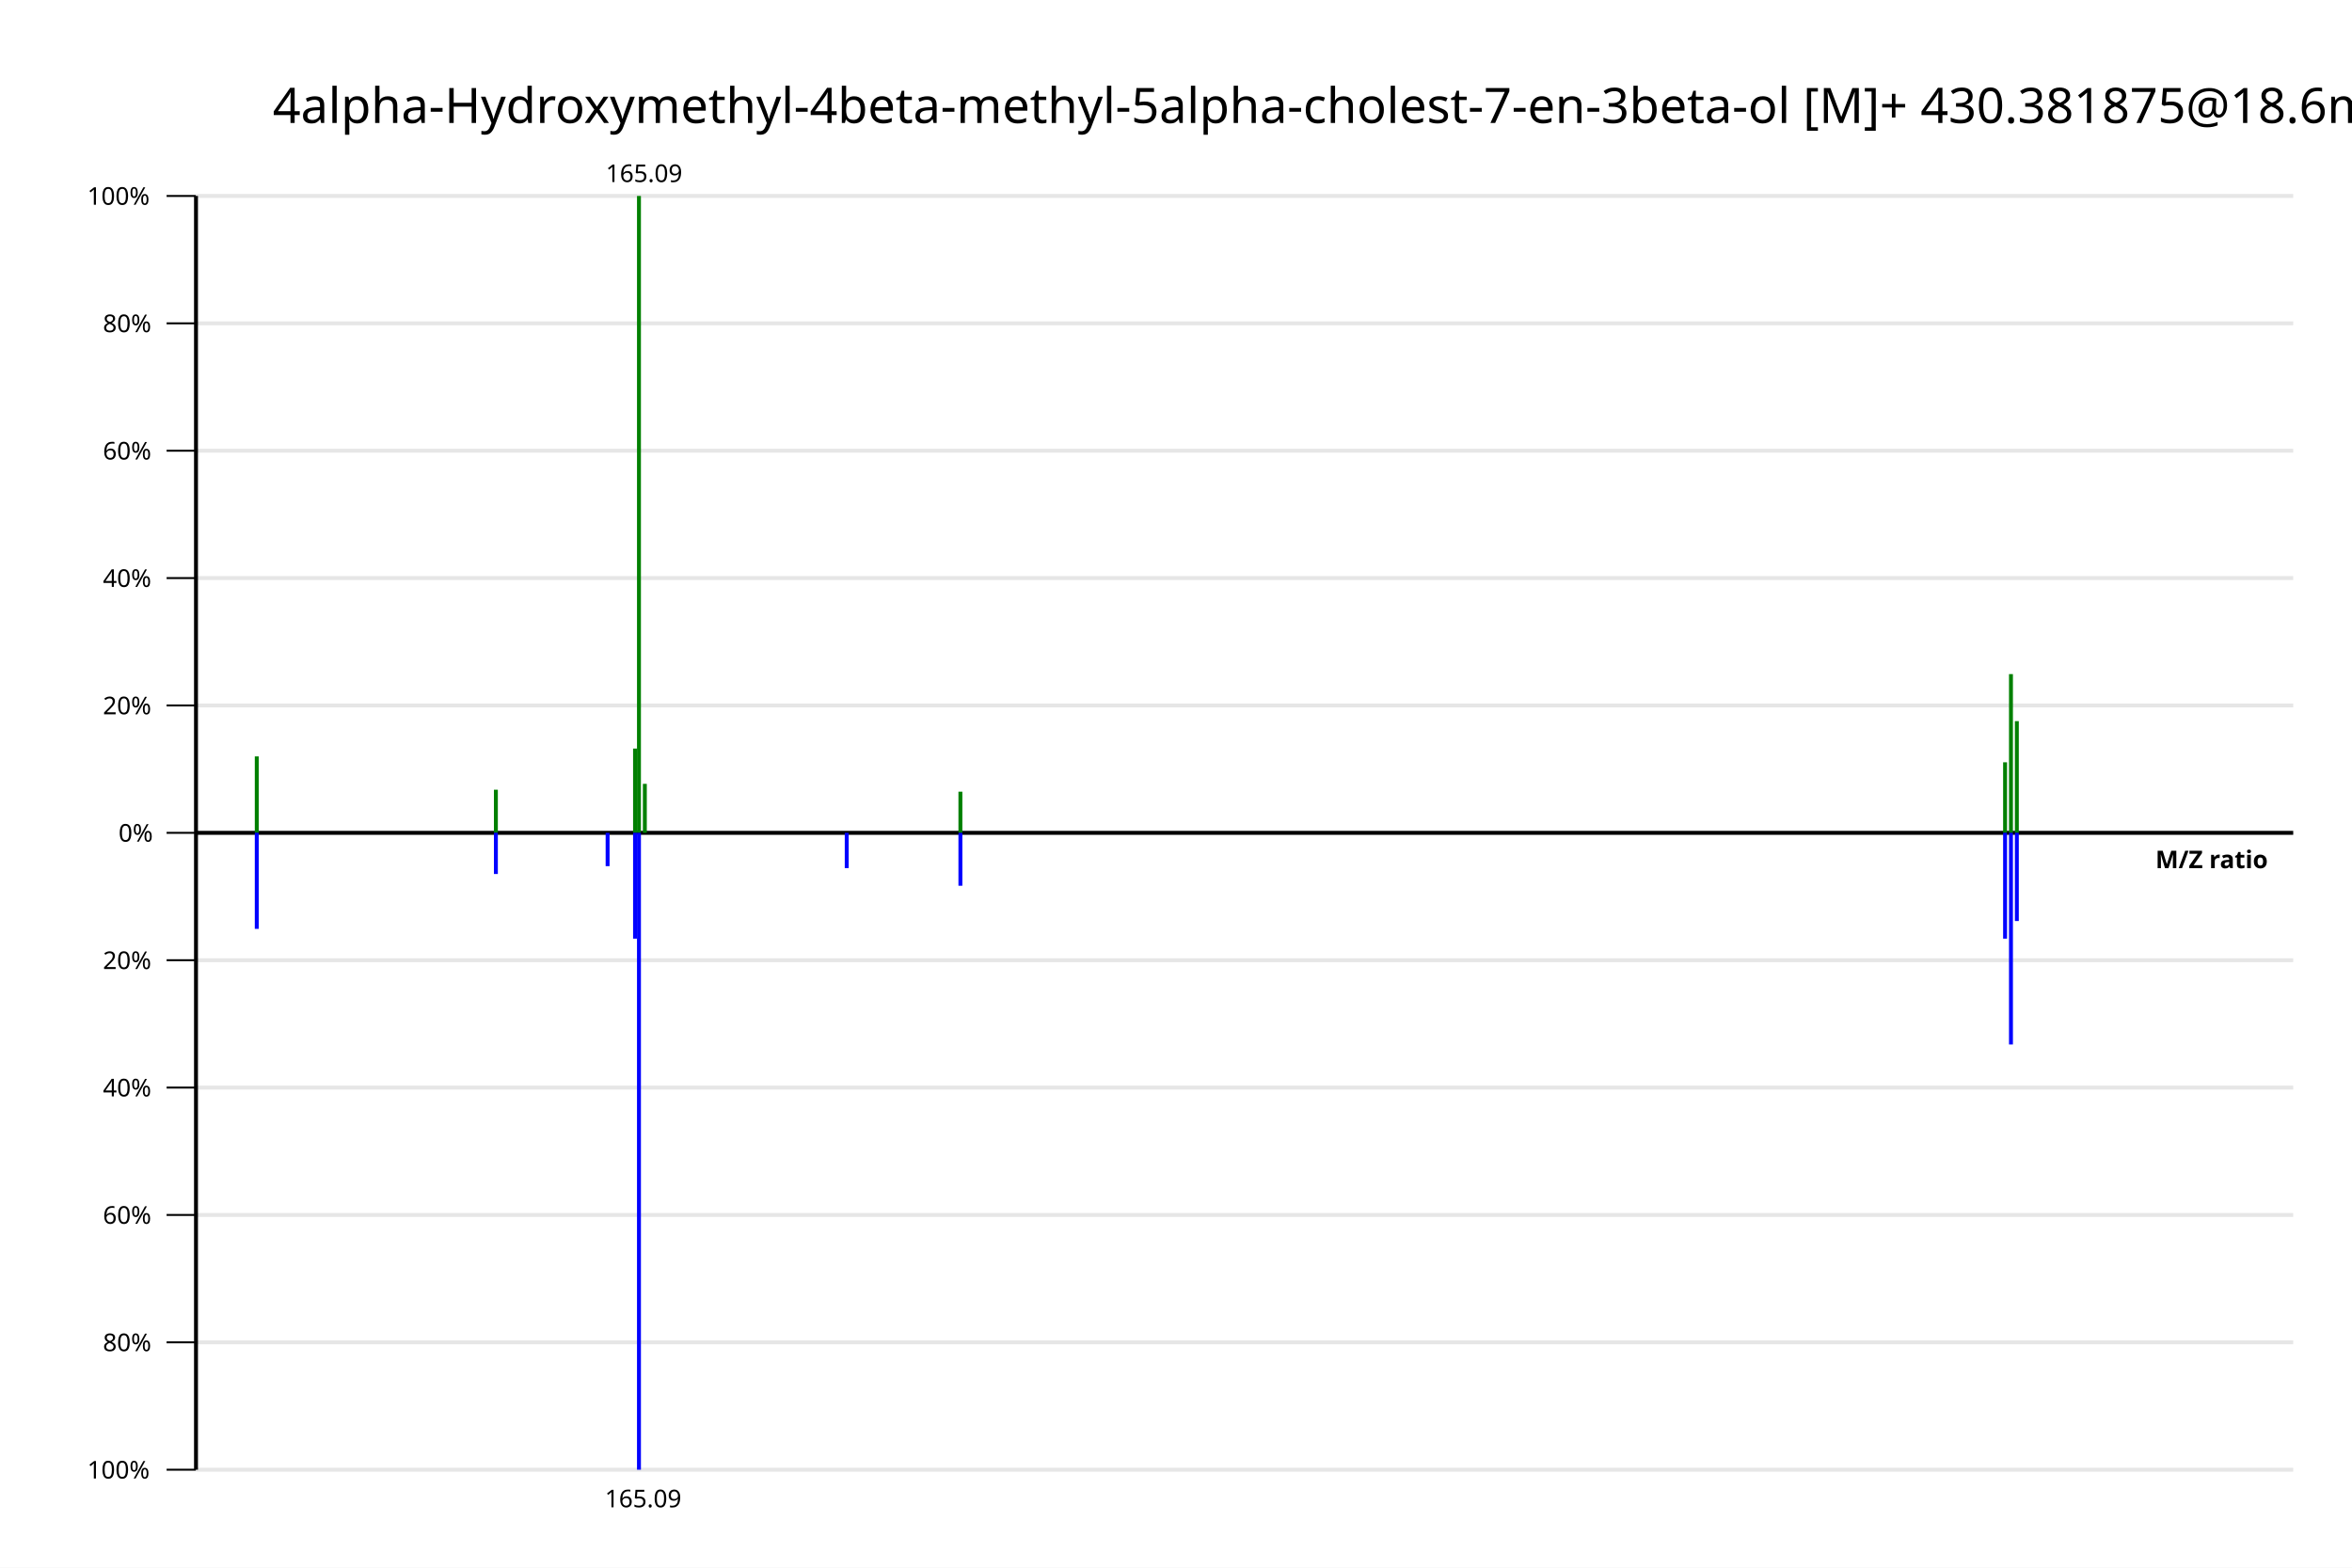
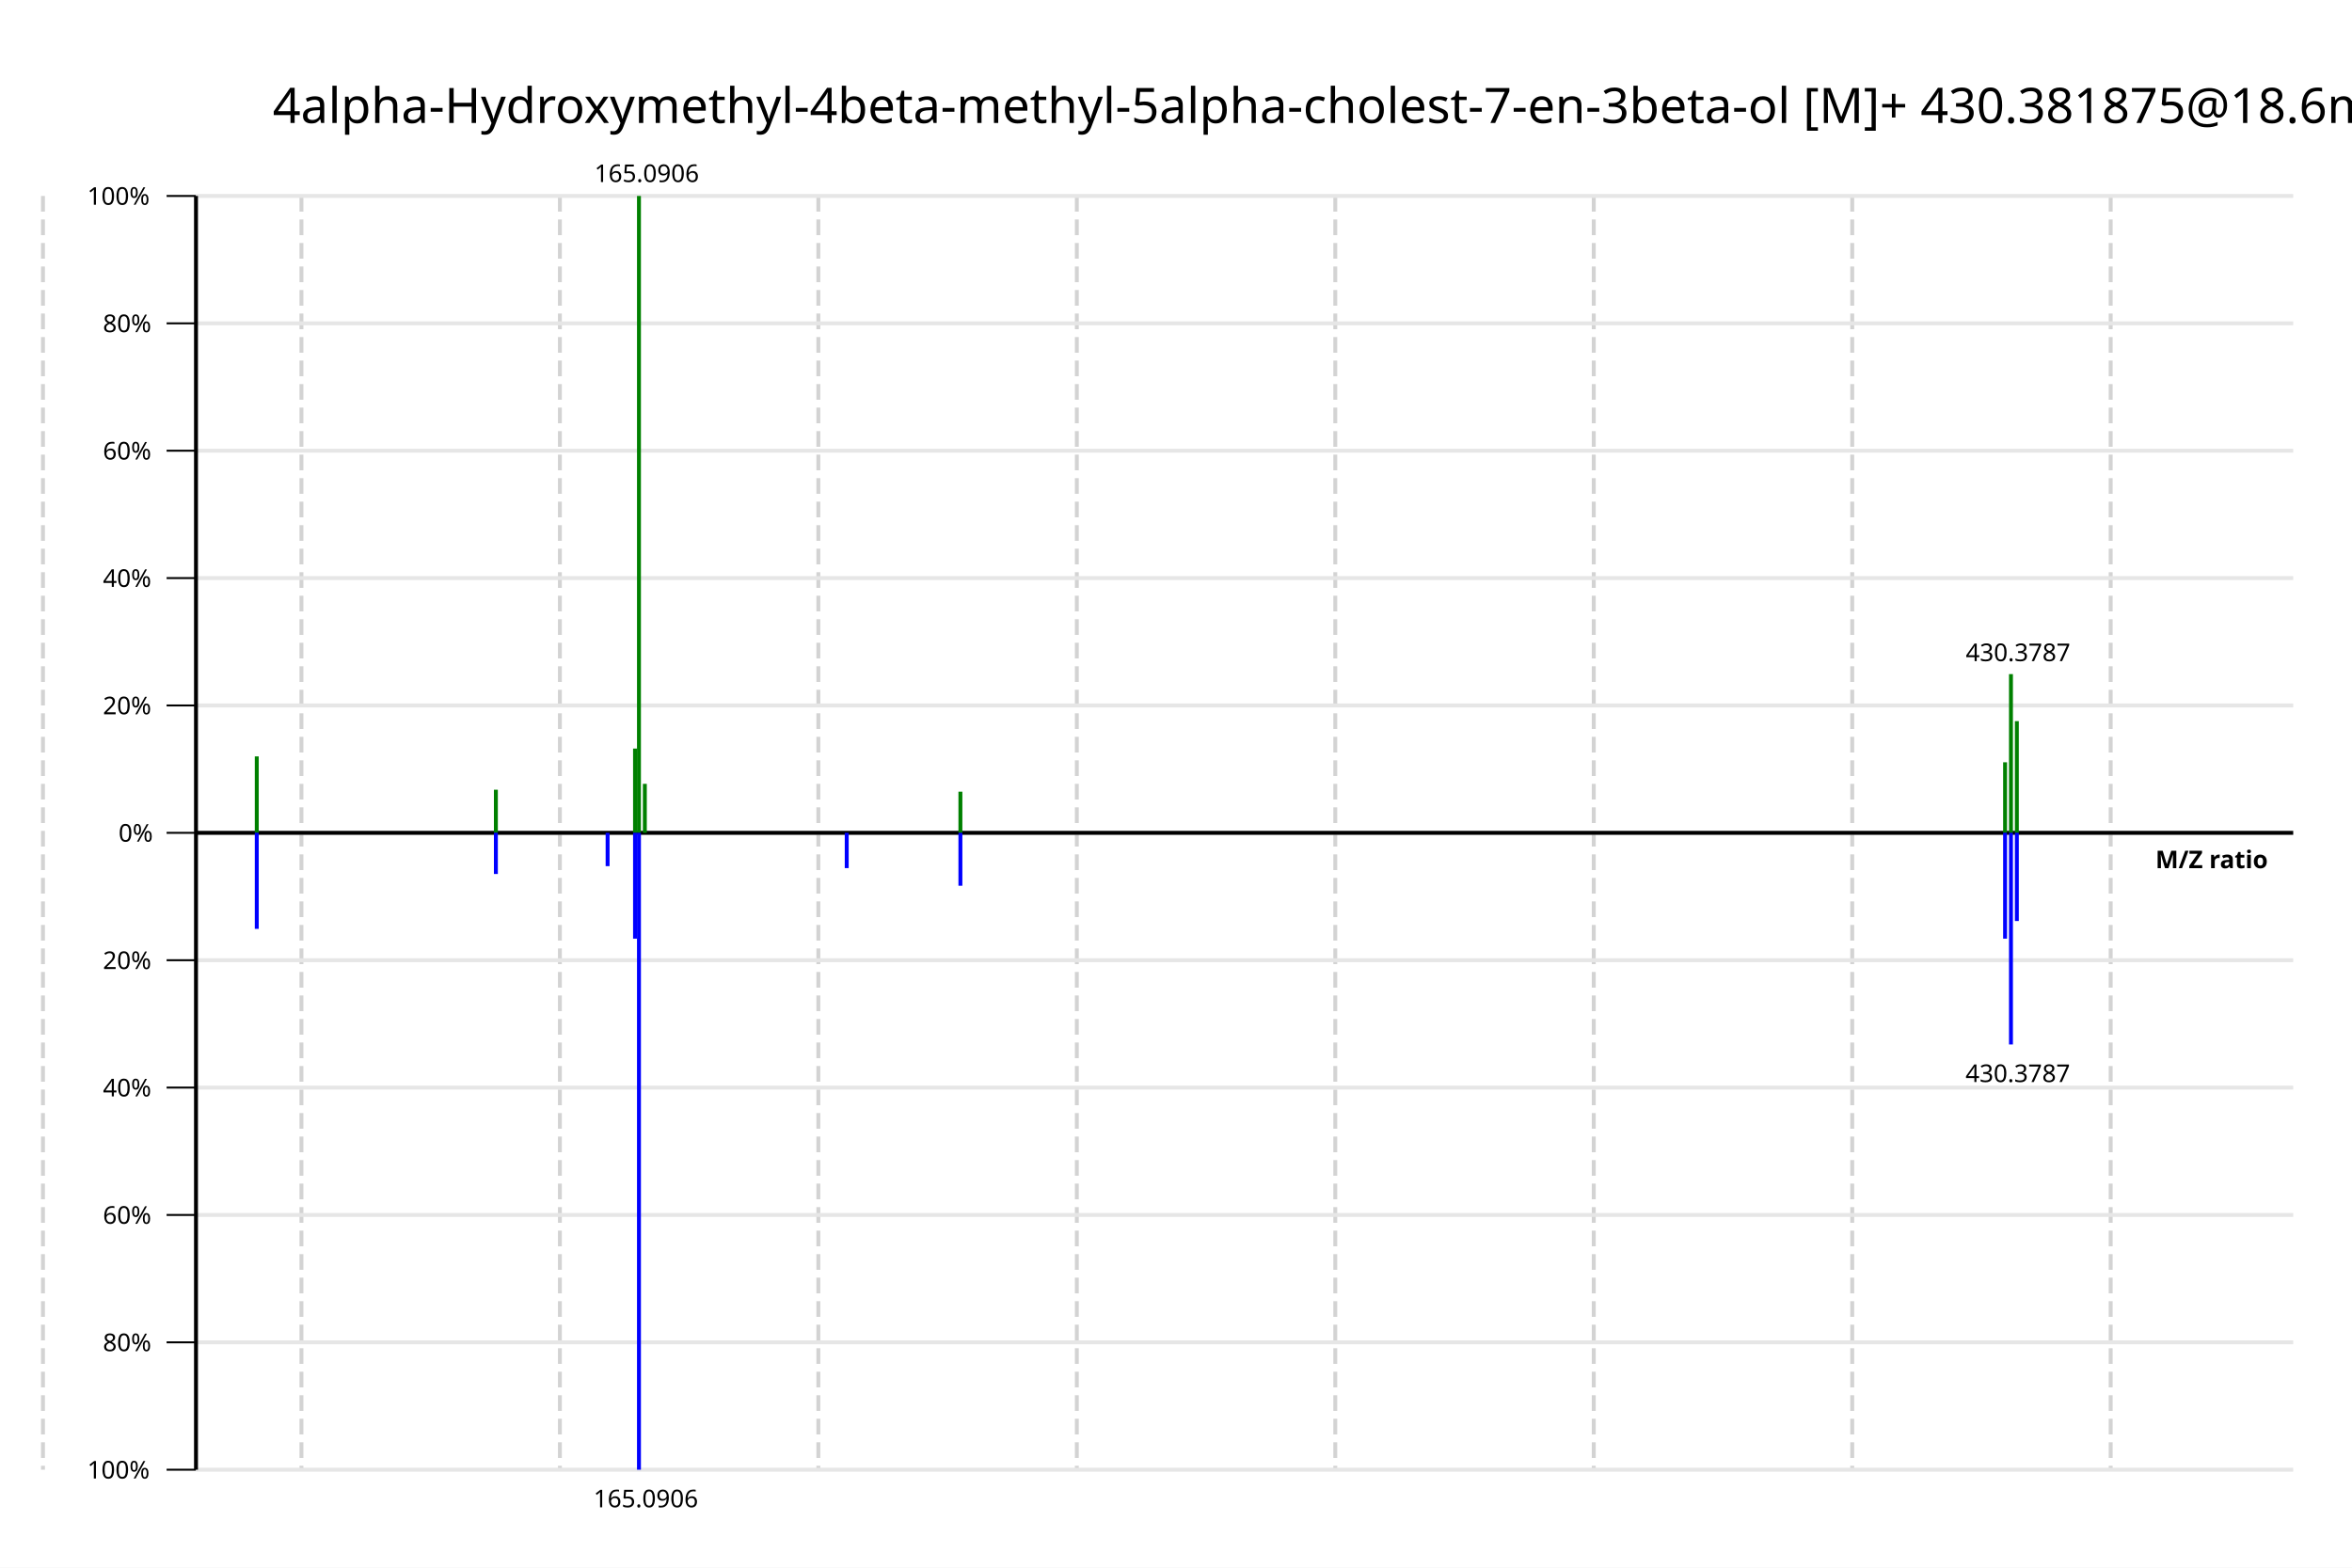
<svg xmlns="http://www.w3.org/2000/svg" preserveAspectRatio="xMaxYMax" width="1200" height="800" viewBox="0 0 1200 800">
  <rect x="0" y="0" width="1200" height="800" style="fill: #FFFFFF" />
+   <line x1="21.922" x2="21.922" y1="100" y2="750" style="stroke: #D3D3D3; stroke-width: 2; stroke-dash: dash;" stroke-dasharray="8 4" />
+   <line x1="153.791" x2="153.791" y1="100" y2="750" style="stroke: #D3D3D3; stroke-width: 2; stroke-dash: dash;" stroke-dasharray="8 4" />
+   <line x1="285.661" x2="285.661" y1="100" y2="750" style="stroke: #D3D3D3; stroke-width: 2; stroke-dash: dash;" stroke-dasharray="8 4" />
+   <line x1="417.53" x2="417.53" y1="100" y2="750" style="stroke: #D3D3D3; stroke-width: 2; stroke-dash: dash;" stroke-dasharray="8 4" />
+   <line x1="549.4" x2="549.4" y1="100" y2="750" style="stroke: #D3D3D3; stroke-width: 2; stroke-dash: dash;" stroke-dasharray="8 4" />
+   <line x1="681.269" x2="681.269" y1="100" y2="750" style="stroke: #D3D3D3; stroke-width: 2; stroke-dash: dash;" stroke-dasharray="8 4" />
+   <line x1="813.139" x2="813.139" y1="100" y2="750" style="stroke: #D3D3D3; stroke-width: 2; stroke-dash: dash;" stroke-dasharray="8 4" />
+   <line x1="945.009" x2="945.009" y1="100" y2="750" style="stroke: #D3D3D3; stroke-width: 2; stroke-dash: dash;" stroke-dasharray="8 4" />
+   <line x1="1076.878" x2="1076.878" y1="100" y2="750" style="stroke: #D3D3D3; stroke-width: 2; stroke-dash: dash;" stroke-dasharray="8 4" />
+   <line x1="1208.748" x2="1208.748" y1="100" y2="750" style="stroke: #D3D3D3; stroke-width: 2; stroke-dash: dash;" stroke-dasharray="8 4" />
  <line x1="100" x2="85" y1="425" y2="425" style="stroke: #000000; stroke-width: 1; stroke-dash: solid;" />
  <line x1="100" x2="1170" y1="425" y2="425" style="stroke: #E6E6E6; stroke-width: 2; stroke-dash: solid;" />
  <text x="60.488" y="429.495" style="font-style: normal;font-size: 12.5px;font-family: Microsoft YaHei;color: black;fill: #000000;">0%</text>
  <line x1="100" x2="85" y1="360" y2="360" style="stroke: #000000; stroke-width: 1; stroke-dash: solid;" />
  <line x1="100" x2="1170" y1="360" y2="360" style="stroke: #E6E6E6; stroke-width: 2; stroke-dash: solid;" />
  <text x="52.502" y="364.495" style="font-style: normal;font-size: 12.5px;font-family: Microsoft YaHei;color: black;fill: #000000;">20%</text>
  <line x1="100" x2="85" y1="490" y2="490" style="stroke: #000000; stroke-width: 1; stroke-dash: solid;" />
  <line x1="100" x2="1170" y1="490" y2="490" style="stroke: #E6E6E6; stroke-width: 2; stroke-dash: solid;" />
  <text x="52.502" y="494.495" style="font-style: normal;font-size: 12.5px;font-family: Microsoft YaHei;color: black;fill: #000000;">20%</text>
  <line x1="100" x2="85" y1="295" y2="295" style="stroke: #000000; stroke-width: 1; stroke-dash: solid;" />
  <line x1="100" x2="1170" y1="295" y2="295" style="stroke: #E6E6E6; stroke-width: 2; stroke-dash: solid;" />
  <text x="52.502" y="299.495" style="font-style: normal;font-size: 12.5px;font-family: Microsoft YaHei;color: black;fill: #000000;">40%</text>
  <line x1="100" x2="85" y1="555" y2="555" style="stroke: #000000; stroke-width: 1; stroke-dash: solid;" />
  <line x1="100" x2="1170" y1="555" y2="555" style="stroke: #E6E6E6; stroke-width: 2; stroke-dash: solid;" />
  <text x="52.502" y="559.495" style="font-style: normal;font-size: 12.5px;font-family: Microsoft YaHei;color: black;fill: #000000;">40%</text>
  <line x1="100" x2="85" y1="230" y2="230" style="stroke: #000000; stroke-width: 1; stroke-dash: solid;" />
  <line x1="100" x2="1170" y1="230" y2="230" style="stroke: #E6E6E6; stroke-width: 2; stroke-dash: solid;" />
  <text x="52.502" y="234.495" style="font-style: normal;font-size: 12.5px;font-family: Microsoft YaHei;color: black;fill: #000000;">60%</text>
  <line x1="100" x2="85" y1="620" y2="620" style="stroke: #000000; stroke-width: 1; stroke-dash: solid;" />
  <line x1="100" x2="1170" y1="620" y2="620" style="stroke: #E6E6E6; stroke-width: 2; stroke-dash: solid;" />
  <text x="52.502" y="624.495" style="font-style: normal;font-size: 12.5px;font-family: Microsoft YaHei;color: black;fill: #000000;">60%</text>
  <line x1="100" x2="85" y1="165" y2="165" style="stroke: #000000; stroke-width: 1; stroke-dash: solid;" />
  <line x1="100" x2="1170" y1="165" y2="165" style="stroke: #E6E6E6; stroke-width: 2; stroke-dash: solid;" />
  <text x="52.502" y="169.495" style="font-style: normal;font-size: 12.5px;font-family: Microsoft YaHei;color: black;fill: #000000;">80%</text>
  <line x1="100" x2="85" y1="685" y2="685" style="stroke: #000000; stroke-width: 1; stroke-dash: solid;" />
  <line x1="100" x2="1170" y1="685" y2="685" style="stroke: #E6E6E6; stroke-width: 2; stroke-dash: solid;" />
  <text x="52.502" y="689.495" style="font-style: normal;font-size: 12.5px;font-family: Microsoft YaHei;color: black;fill: #000000;">80%</text>
  <line x1="100" x2="85" y1="100" y2="100" style="stroke: #000000; stroke-width: 1; stroke-dash: solid;" />
  <line x1="100" x2="1170" y1="100" y2="100" style="stroke: #E6E6E6; stroke-width: 2; stroke-dash: solid;" />
  <text x="44.516" y="104.495" style="font-style: normal;font-size: 12.5px;font-family: Microsoft YaHei;color: black;fill: #000000;">100%</text>
  <line x1="100" x2="85" y1="750" y2="750" style="stroke: #000000; stroke-width: 1; stroke-dash: solid;" />
  <line x1="100" x2="1170" y1="750" y2="750" style="stroke: #E6E6E6; stroke-width: 2; stroke-dash: solid;" />
  <text x="44.516" y="754.495" style="font-style: normal;font-size: 12.5px;font-family: Microsoft YaHei;color: black;fill: #000000;">100%</text>
  <line x1="100" x2="100" y1="100" y2="750" style="stroke: #000000; stroke-width: 2; stroke-dash: solid;" />
  <text x="50.004" y="502.399" style="font-style: strong;font-weight:bold;font-size: 12.5px;font-family: Microsoft YaHei;color: black;fill: #000000;transform-origin: 50.004px 502.399px;" transform="rotate(-90)">Relative Intensity(%)</text>
  <line x1="100" x2="1170" y1="425" y2="425" style="stroke: #000000; stroke-width: 2; stroke-dash: solid;" />
  <text x="1099.708" y="443.054" style="font-style: strong;font-weight:bold;font-size: 12.5px;font-family: Microsoft YaHei;color: black;fill: #000000;">M/Z ratio</text>
  <rect x="130" y="386" width="2" height="39" style="fill: #008000" />
  <rect x="252" y="403" width="2" height="22" style="fill: #008000" />
  <rect x="323" y="382" width="2" height="43" style="fill: #008000" />
  <rect x="325" y="100" width="2" height="325" style="fill: #008000" />
  <rect x="328" y="400" width="2" height="25" style="fill: #008000" />
  <rect x="489" y="404" width="2" height="21" style="fill: #008000" />
  <rect x="1022" y="389" width="2" height="36" style="fill: #008000" />
  <rect x="1025" y="344" width="2" height="81" style="fill: #008000" />
  <rect x="1028" y="368" width="2" height="57" style="fill: #008000" />
  <rect x="130" y="425" width="2" height="49" style="fill: #0000FF" />
  <rect x="252" y="425" width="2" height="21" style="fill: #0000FF" />
  <rect x="309" y="425" width="2" height="17" style="fill: #0000FF" />
  <rect x="323" y="425" width="2" height="54" style="fill: #0000FF" />
  <rect x="325" y="425" width="2" height="325" style="fill: #0000FF" />
  <rect x="431" y="425" width="2" height="18" style="fill: #0000FF" />
  <rect x="489" y="425" width="2" height="27" style="fill: #0000FF" />
  <rect x="1022" y="425" width="2" height="54" style="fill: #0000FF" />
  <rect x="1025" y="425" width="2" height="108" style="fill: #0000FF" />
  <rect x="1028" y="425" width="2" height="45" style="fill: #0000FF" />
-   <text x="309.058" y="92.886" style="font-style: normal;font-size: 12.5px;font-family: Segoe UI;color: black;fill: #000000;">165.09</text>
-   <text x="308.598" y="769.168" style="font-style: normal;font-size: 12.5px;font-family: Segoe UI;color: black;fill: #000000;">165.09</text>
+   <text x="303.26" y="92.886" style="font-style: normal;font-size: 12.5px;font-family: Segoe UI;color: black;fill: #000000;">165.0906</text>
+   <text x="1002.928" y="337.379" style="font-style: normal;font-size: 12.5px;font-family: Segoe UI;color: black;fill: #000000;">430.3787</text>
+   <text x="302.799" y="769.168" style="font-style: normal;font-size: 12.5px;font-family: Segoe UI;color: black;fill: #000000;">165.0906</text>
+   <text x="1002.799" y="552.168" style="font-style: normal;font-size: 12.5px;font-family: Segoe UI;color: black;fill: #000000;">430.3787</text>
  <text x="139.13" y="62.756" style="font-style: normal;font-size: 25px;font-family: Microsoft YaHei;color: black;fill: #000000;">4alpha-Hydroxymethyl-4beta-methyl-5alpha-cholest-7-en-3beta-ol [M]+ 430.381875@18.6min</text>
</svg>
